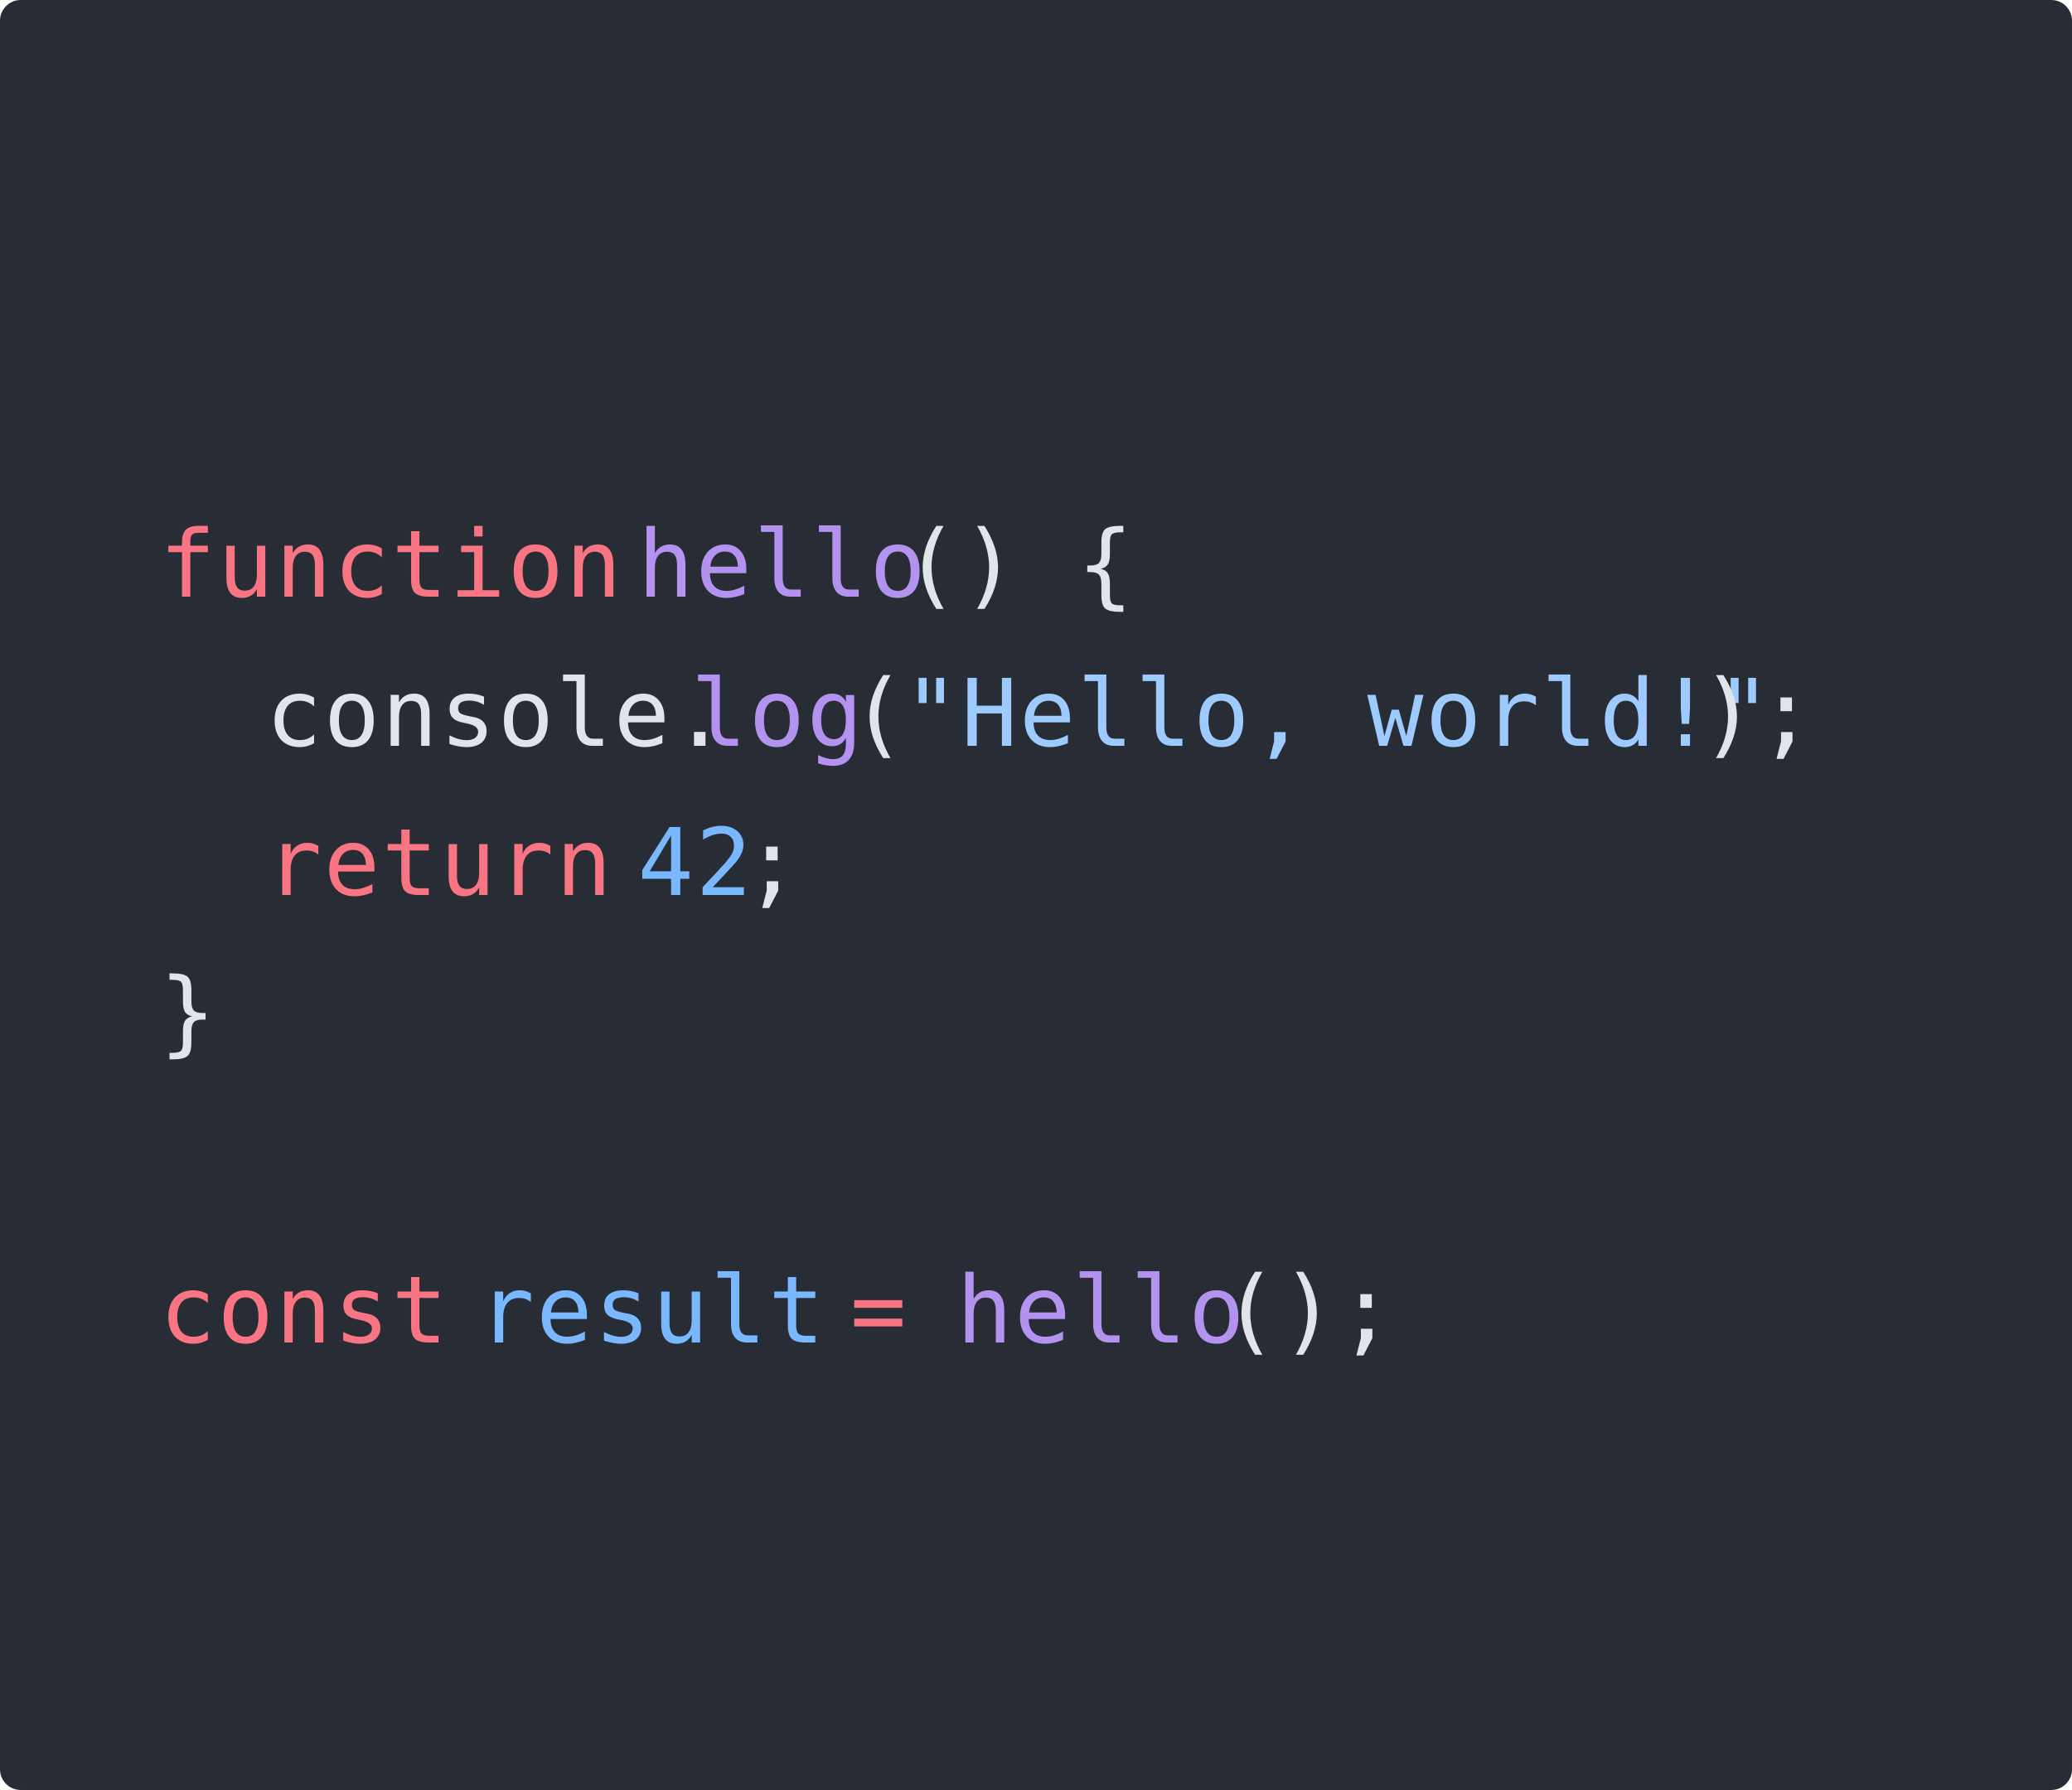
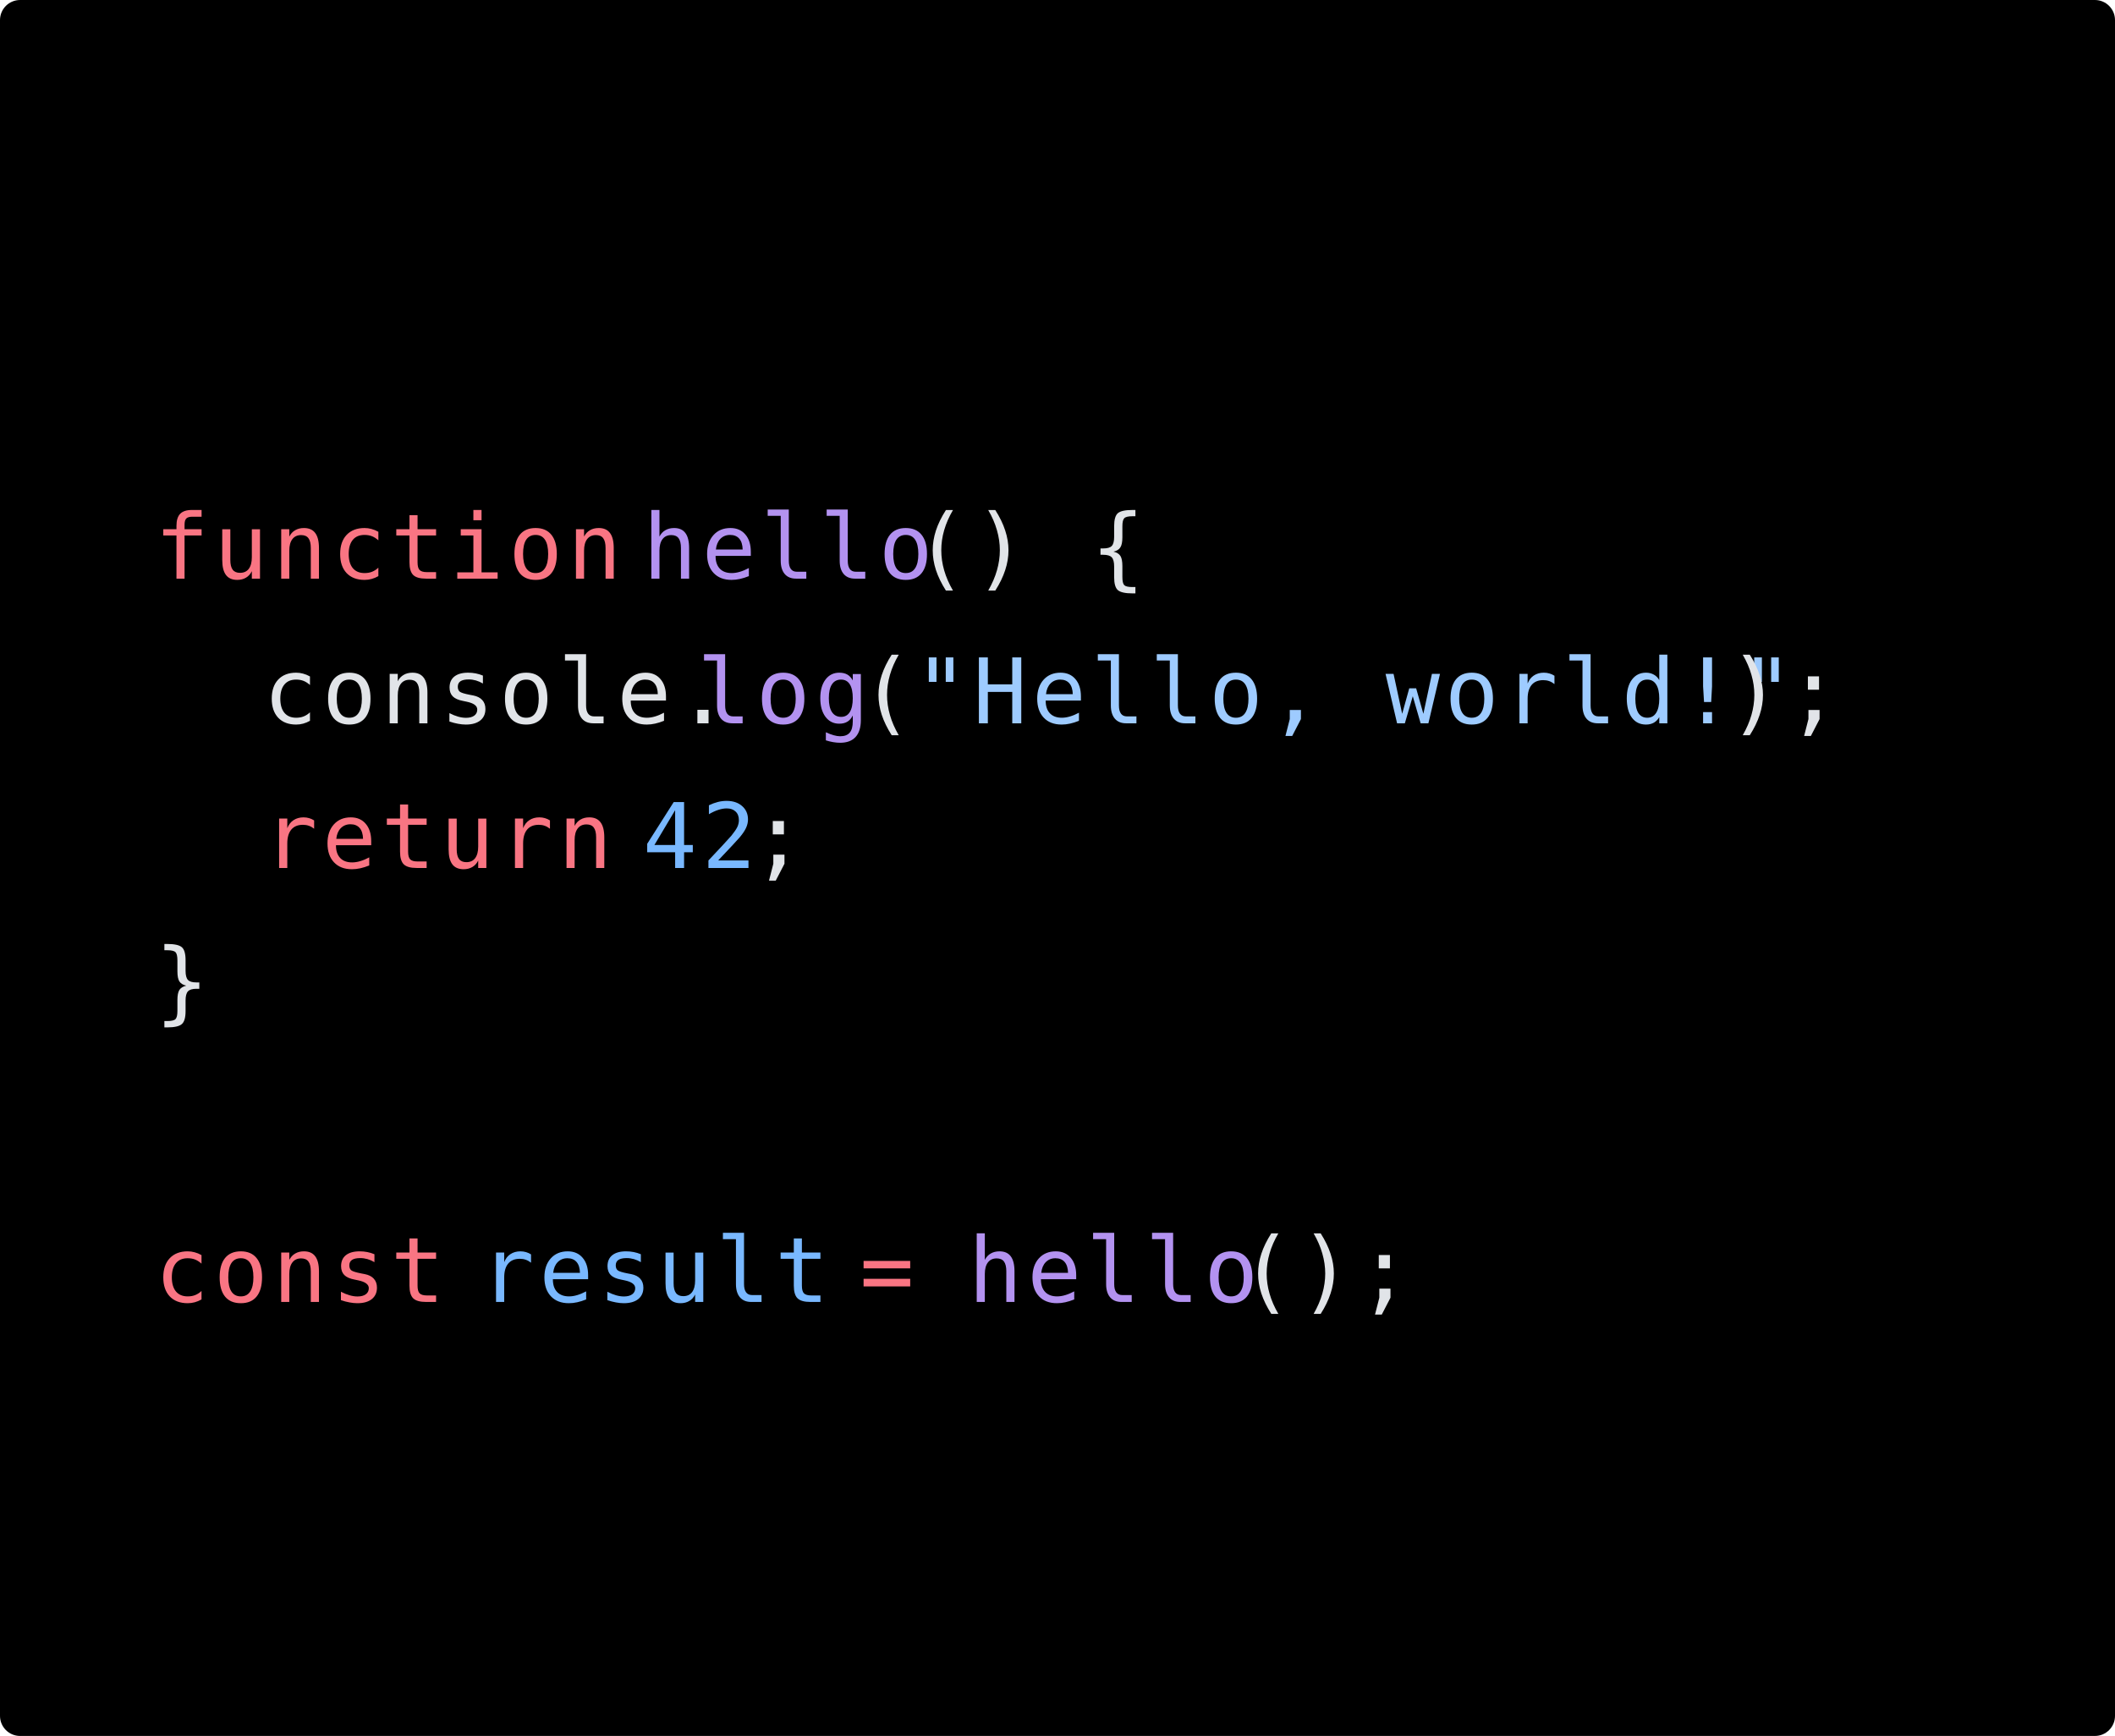
- <svg xmlns="http://www.w3.org/2000/svg" viewBox="0 0 400.003 345.6" width="400.003" height="345.6">
-   <rect id="bg" fill="#282c34" width="400.003" height="345.6" rx="4" />
+ <svg xmlns="http://www.w3.org/2000/svg" viewBox="0 0 421.063 345.6" width="421.063" height="345.6">
+   <rect id="bg" fill="#000" width="421.063" height="345.6" rx="4" />
  <g id="tokens" transform="translate(30.78906, 57.6)">
-     <text font-family="Consolas" font-size="18" y="57.6" letter-spacing="0.36px">
+     <text font-family="Consolas" font-size="18" y="57.6" letter-spacing="0.9px">
      <tspan x="0" fill="#F97583">function</tspan>
-       <tspan x="82.052" fill="#E1E4E8"> </tspan>
-       <tspan x="92.308" fill="#B392F0">hello</tspan>
-       <tspan x="143.591" fill="#E1E4E8">() {</tspan>
+       <tspan x="86.372" fill="#E1E4E8"> </tspan>
+       <tspan x="97.168" fill="#B392F0">hello</tspan>
+       <tspan x="151.151" fill="#E1E4E8">() {</tspan>
    </text>
-     <text font-family="Consolas" font-size="18" y="86.4" letter-spacing="0.36px">
+     <text font-family="Consolas" font-size="18" y="86.4" letter-spacing="0.9px">
      <tspan x="0" fill="#E1E4E8">  </tspan>
-       <tspan x="20.513" fill="#E1E4E8">console.</tspan>
-       <tspan x="102.565" fill="#B392F0">log</tspan>
-       <tspan x="133.334" fill="#E1E4E8">(</tspan>
-       <tspan x="143.591" fill="#9ECBFF">"Hello, world!"</tspan>
-       <tspan x="297.438" fill="#E1E4E8">);</tspan>
+       <tspan x="21.593" fill="#E1E4E8">console.</tspan>
+       <tspan x="107.965" fill="#B392F0">log</tspan>
+       <tspan x="140.354" fill="#E1E4E8">(</tspan>
+       <tspan x="151.151" fill="#9ECBFF">"Hello, world!"</tspan>
+       <tspan x="313.098" fill="#E1E4E8">);</tspan>
    </text>
-     <text font-family="Consolas" font-size="18" y="115.2" letter-spacing="0.36px">
+     <text font-family="Consolas" font-size="18" y="115.2" letter-spacing="0.9px">
      <tspan x="0" fill="#E1E4E8">  </tspan>
-       <tspan x="20.513" fill="#F97583">return</tspan>
-       <tspan x="82.052" fill="#E1E4E8"> </tspan>
-       <tspan x="92.308" fill="#79B8FF">42</tspan>
-       <tspan x="112.821" fill="#E1E4E8">;</tspan>
+       <tspan x="21.593" fill="#F97583">return</tspan>
+       <tspan x="86.372" fill="#E1E4E8"> </tspan>
+       <tspan x="97.168" fill="#79B8FF">42</tspan>
+       <tspan x="118.761" fill="#E1E4E8">;</tspan>
    </text>
-     <text font-family="Consolas" font-size="18" y="144" letter-spacing="0.36px">
+     <text font-family="Consolas" font-size="18" y="144" letter-spacing="0.9px">
      <tspan x="0" fill="#E1E4E8">}</tspan>
    </text>
-     <text font-family="Consolas" font-size="18" y="201.6" letter-spacing="0.36px">
+     <text font-family="Consolas" font-size="18" y="201.6" letter-spacing="0.9px">
      <tspan x="0" fill="#F97583">const</tspan>
-       <tspan x="51.282" fill="#E1E4E8"> </tspan>
-       <tspan x="61.539" fill="#79B8FF">result</tspan>
-       <tspan x="123.078" fill="#E1E4E8"> </tspan>
-       <tspan x="133.334" fill="#F97583">=</tspan>
-       <tspan x="143.591" fill="#E1E4E8"> </tspan>
-       <tspan x="153.847" fill="#B392F0">hello</tspan>
-       <tspan x="205.13" fill="#E1E4E8">();</tspan>
+       <tspan x="53.982" fill="#E1E4E8"> </tspan>
+       <tspan x="64.779" fill="#79B8FF">result</tspan>
+       <tspan x="129.558" fill="#E1E4E8"> </tspan>
+       <tspan x="140.354" fill="#F97583">=</tspan>
+       <tspan x="151.151" fill="#E1E4E8"> </tspan>
+       <tspan x="161.947" fill="#B392F0">hello</tspan>
+       <tspan x="215.93" fill="#E1E4E8">();</tspan>
    </text>
  </g>
</svg>
